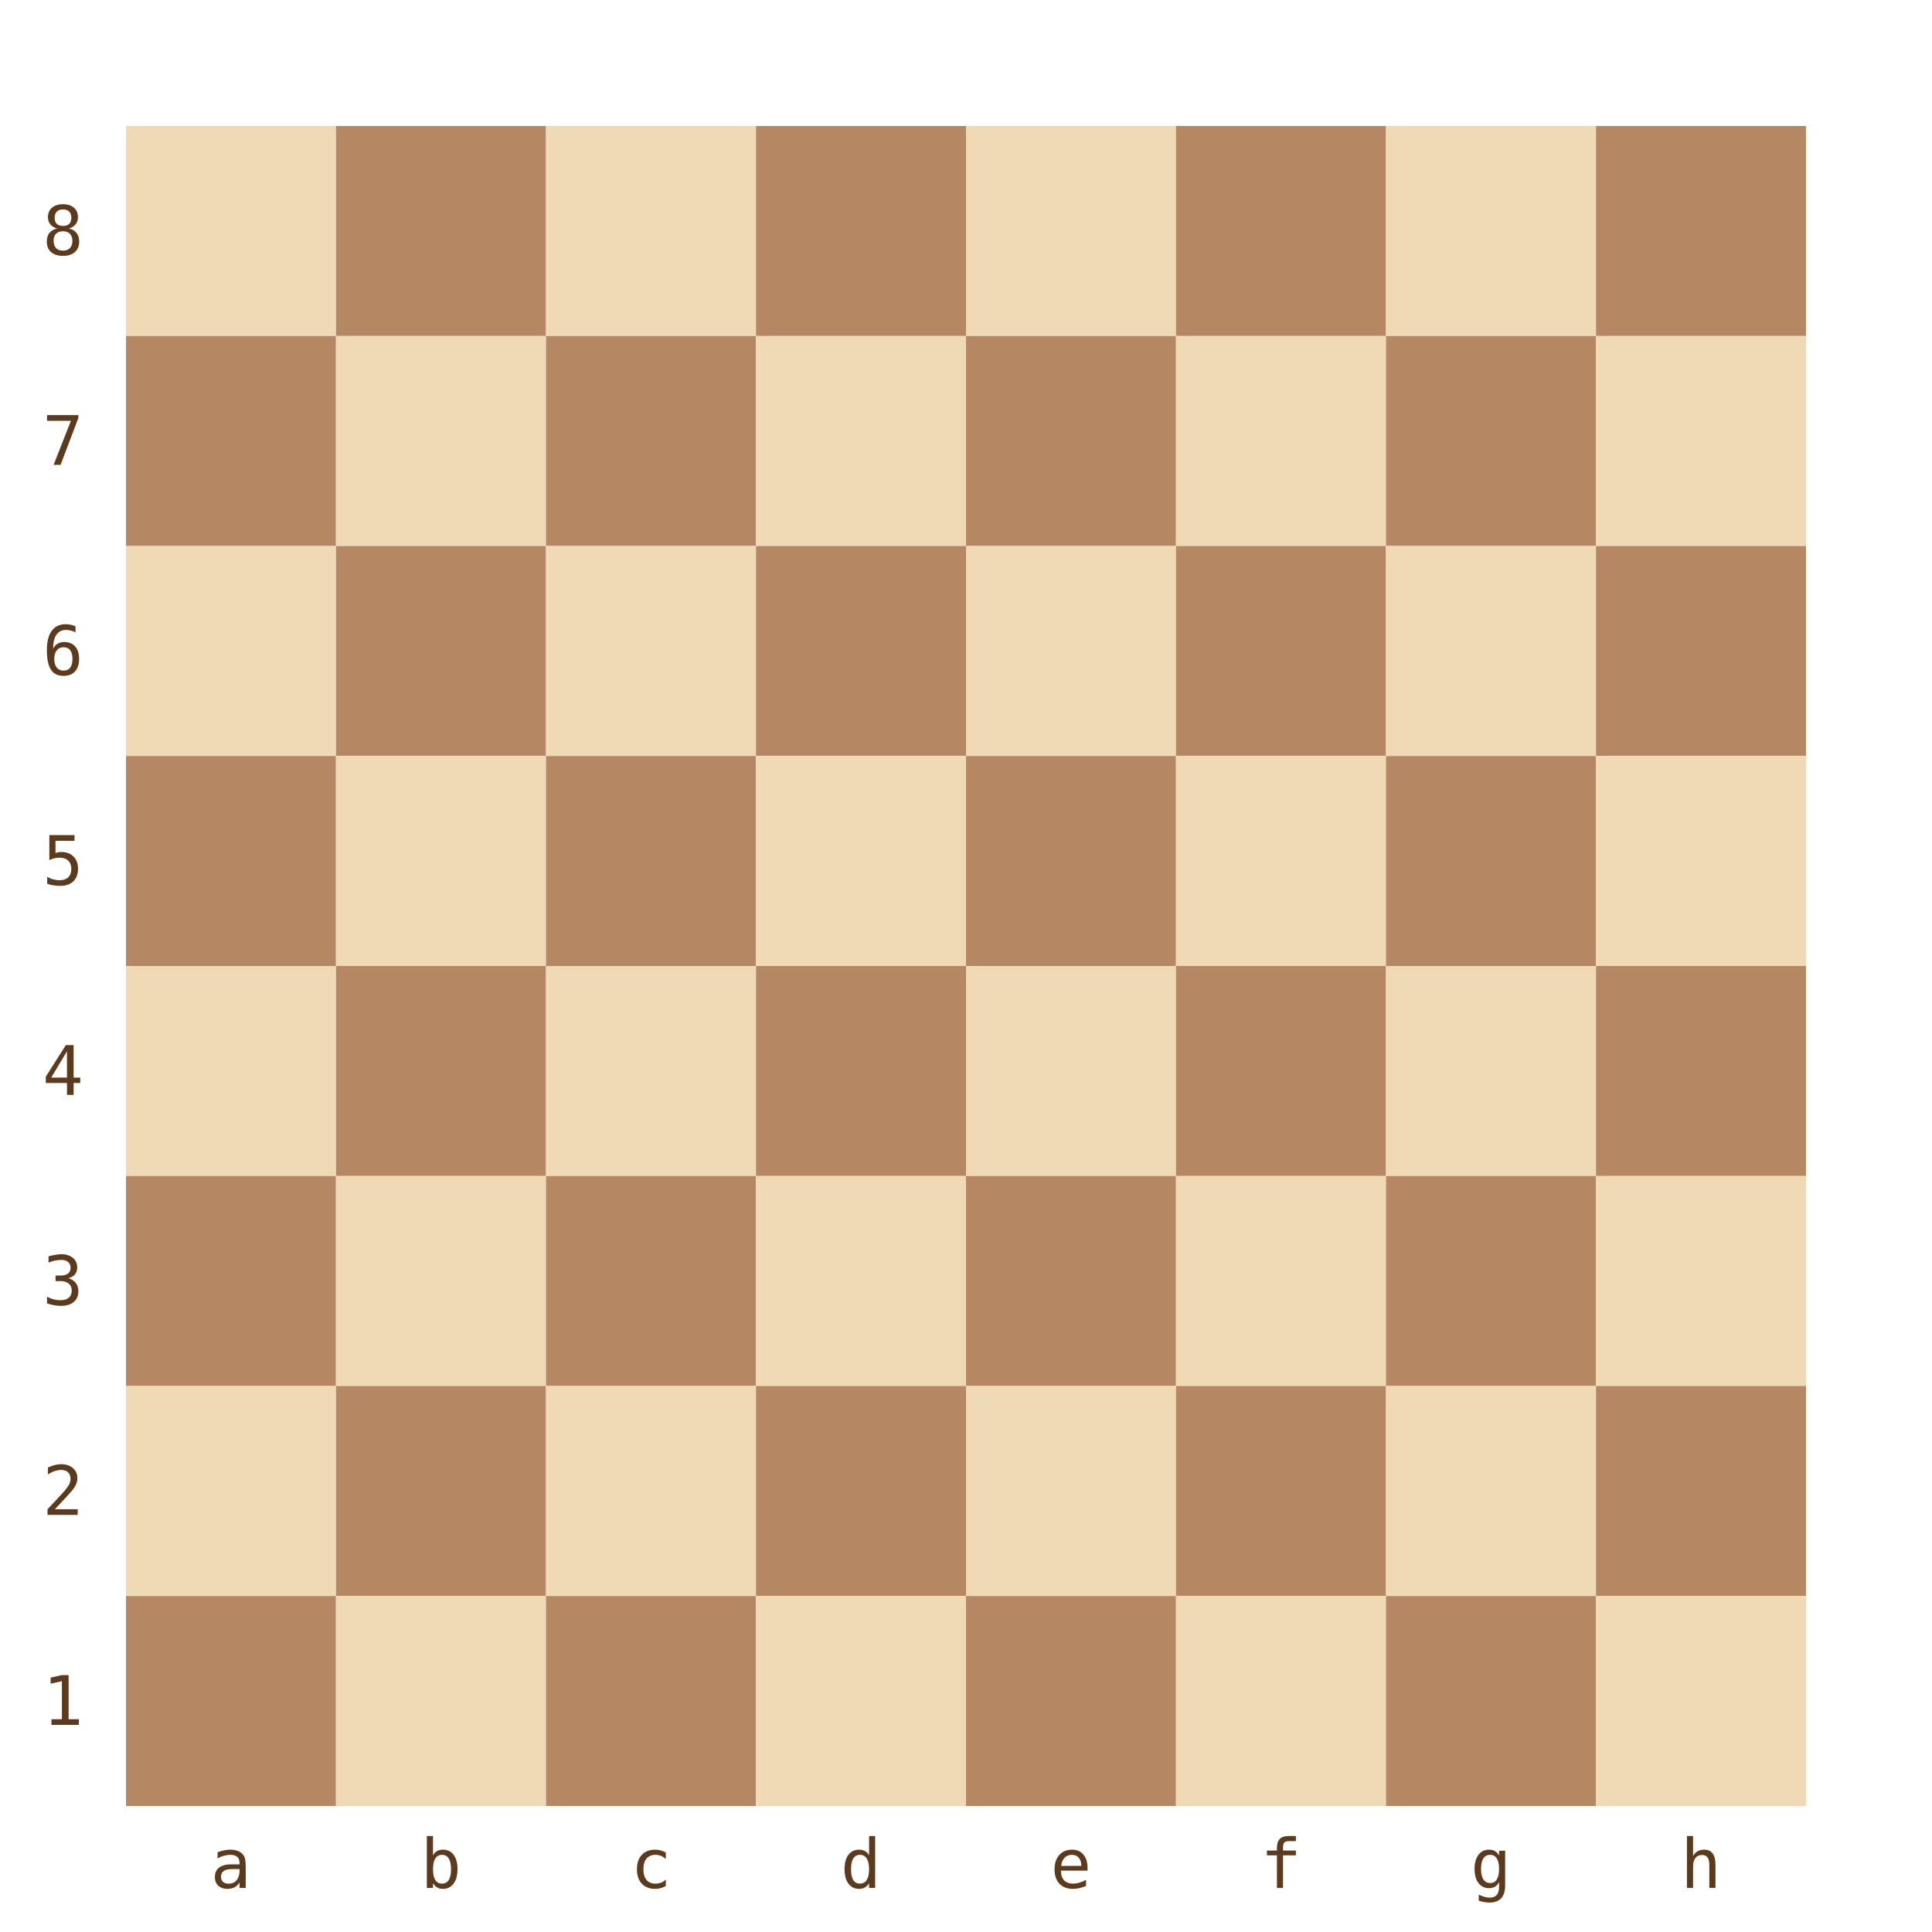
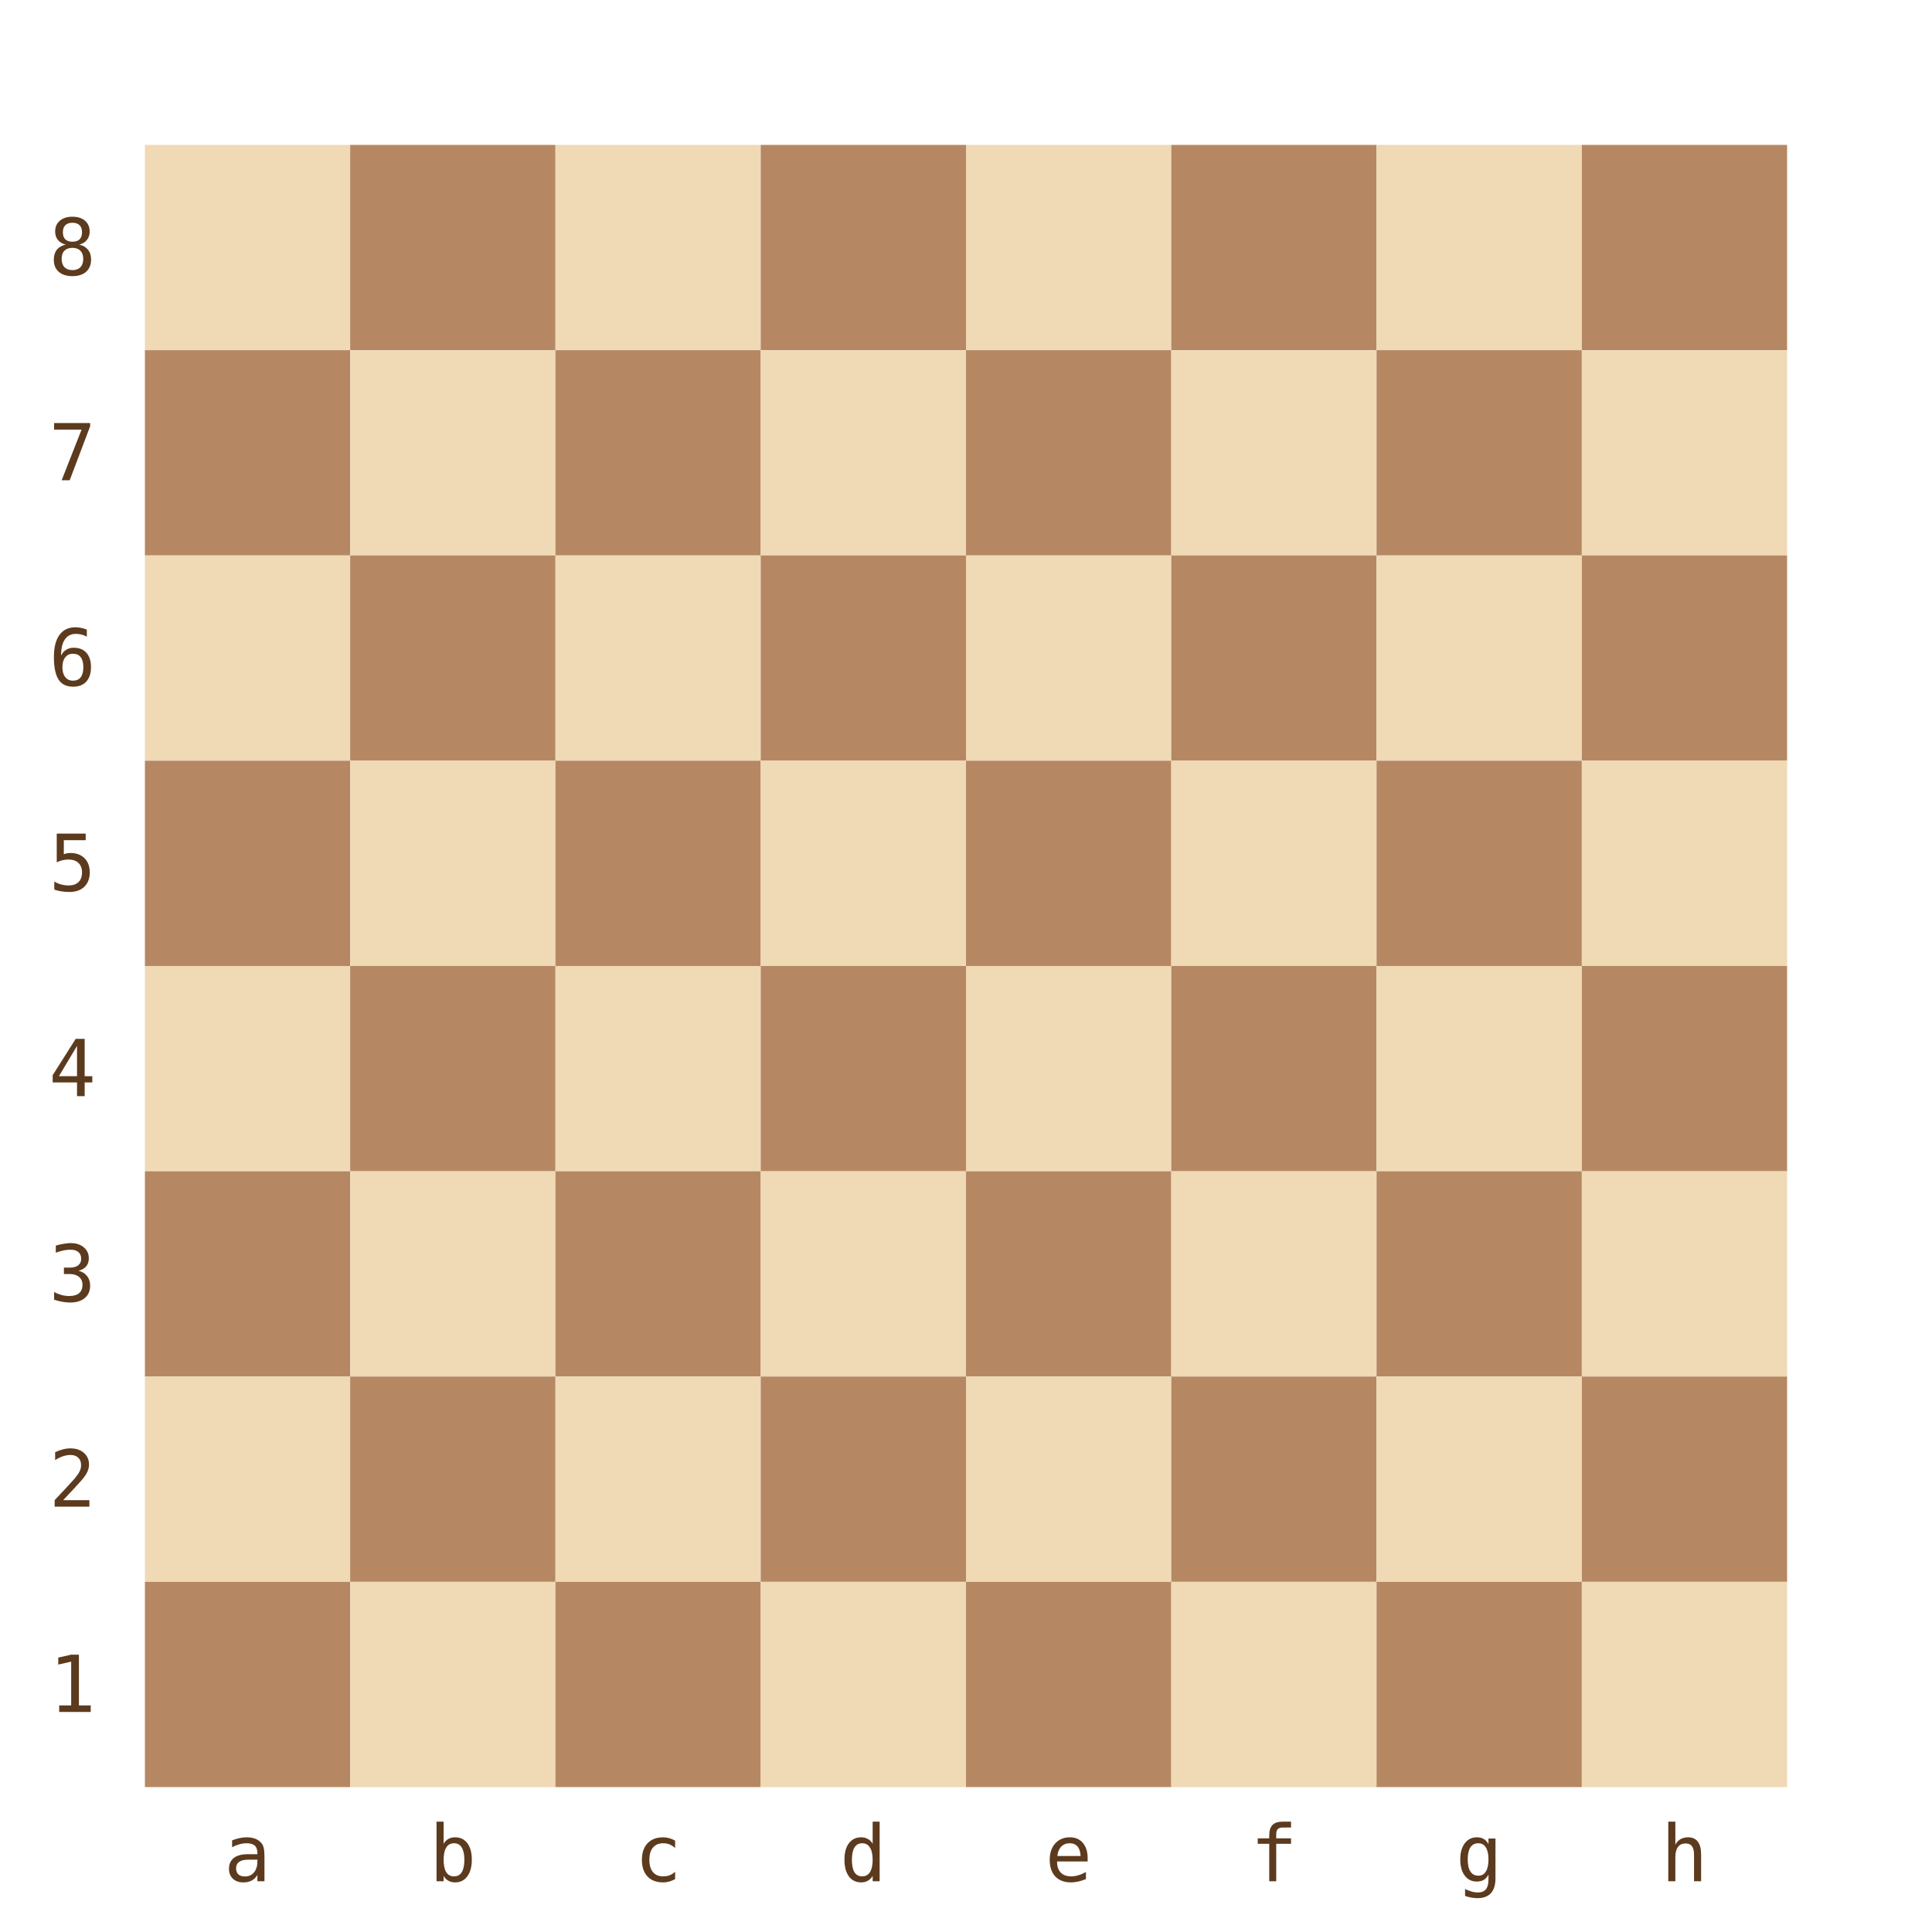
- <svg xmlns="http://www.w3.org/2000/svg" viewBox="0 0 368 368" width="368" height="368">
-   <rect x="24" y="24" width="40" height="40" fill="#f0d9b5" data-sq="a8" class="board-cell" />
-   <rect x="64" y="24" width="40" height="40" fill="#b58863" data-sq="b8" class="board-cell" />
-   <rect x="104" y="24" width="40" height="40" fill="#f0d9b5" data-sq="c8" class="board-cell" />
-   <rect x="144" y="24" width="40" height="40" fill="#b58863" data-sq="d8" class="board-cell" />
-   <rect x="184" y="24" width="40" height="40" fill="#f0d9b5" data-sq="e8" class="board-cell" />
-   <rect x="224" y="24" width="40" height="40" fill="#b58863" data-sq="f8" class="board-cell" />
-   <rect x="264" y="24" width="40" height="40" fill="#f0d9b5" data-sq="g8" class="board-cell" />
-   <rect x="304" y="24" width="40" height="40" fill="#b58863" data-sq="h8" class="board-cell" />
-   <rect x="24" y="64" width="40" height="40" fill="#b58863" data-sq="a7" class="board-cell" />
-   <rect x="64" y="64" width="40" height="40" fill="#f0d9b5" data-sq="b7" class="board-cell" />
-   <rect x="104" y="64" width="40" height="40" fill="#b58863" data-sq="c7" class="board-cell" />
-   <rect x="144" y="64" width="40" height="40" fill="#f0d9b5" data-sq="d7" class="board-cell" />
-   <rect x="184" y="64" width="40" height="40" fill="#b58863" data-sq="e7" class="board-cell" />
-   <rect x="224" y="64" width="40" height="40" fill="#f0d9b5" data-sq="f7" class="board-cell" />
-   <rect x="264" y="64" width="40" height="40" fill="#b58863" data-sq="g7" class="board-cell" />
-   <rect x="304" y="64" width="40" height="40" fill="#f0d9b5" data-sq="h7" class="board-cell" />
-   <rect x="24" y="104" width="40" height="40" fill="#f0d9b5" data-sq="a6" class="board-cell" />
-   <rect x="64" y="104" width="40" height="40" fill="#b58863" data-sq="b6" class="board-cell" />
-   <rect x="104" y="104" width="40" height="40" fill="#f0d9b5" data-sq="c6" class="board-cell" />
-   <rect x="144" y="104" width="40" height="40" fill="#b58863" data-sq="d6" class="board-cell" />
-   <rect x="184" y="104" width="40" height="40" fill="#f0d9b5" data-sq="e6" class="board-cell" />
-   <rect x="224" y="104" width="40" height="40" fill="#b58863" data-sq="f6" class="board-cell" />
-   <rect x="264" y="104" width="40" height="40" fill="#f0d9b5" data-sq="g6" class="board-cell" />
-   <rect x="304" y="104" width="40" height="40" fill="#b58863" data-sq="h6" class="board-cell" />
-   <rect x="24" y="144" width="40" height="40" fill="#b58863" data-sq="a5" class="board-cell" />
-   <rect x="64" y="144" width="40" height="40" fill="#f0d9b5" data-sq="b5" class="board-cell" />
-   <rect x="104" y="144" width="40" height="40" fill="#b58863" data-sq="c5" class="board-cell" />
-   <rect x="144" y="144" width="40" height="40" fill="#f0d9b5" data-sq="d5" class="board-cell" />
-   <rect x="184" y="144" width="40" height="40" fill="#b58863" data-sq="e5" class="board-cell" />
-   <rect x="224" y="144" width="40" height="40" fill="#f0d9b5" data-sq="f5" class="board-cell" />
-   <rect x="264" y="144" width="40" height="40" fill="#b58863" data-sq="g5" class="board-cell" />
-   <rect x="304" y="144" width="40" height="40" fill="#f0d9b5" data-sq="h5" class="board-cell" />
-   <rect x="24" y="184" width="40" height="40" fill="#f0d9b5" data-sq="a4" class="board-cell" />
-   <rect x="64" y="184" width="40" height="40" fill="#b58863" data-sq="b4" class="board-cell" />
-   <rect x="104" y="184" width="40" height="40" fill="#f0d9b5" data-sq="c4" class="board-cell" />
-   <rect x="144" y="184" width="40" height="40" fill="#b58863" data-sq="d4" class="board-cell" />
-   <rect x="184" y="184" width="40" height="40" fill="#f0d9b5" data-sq="e4" class="board-cell" />
-   <rect x="224" y="184" width="40" height="40" fill="#b58863" data-sq="f4" class="board-cell" />
-   <rect x="264" y="184" width="40" height="40" fill="#f0d9b5" data-sq="g4" class="board-cell" />
-   <rect x="304" y="184" width="40" height="40" fill="#b58863" data-sq="h4" class="board-cell" />
-   <rect x="24" y="224" width="40" height="40" fill="#b58863" data-sq="a3" class="board-cell" />
-   <rect x="64" y="224" width="40" height="40" fill="#f0d9b5" data-sq="b3" class="board-cell" />
-   <rect x="104" y="224" width="40" height="40" fill="#b58863" data-sq="c3" class="board-cell" />
-   <rect x="144" y="224" width="40" height="40" fill="#f0d9b5" data-sq="d3" class="board-cell" />
-   <rect x="184" y="224" width="40" height="40" fill="#b58863" data-sq="e3" class="board-cell" />
-   <rect x="224" y="224" width="40" height="40" fill="#f0d9b5" data-sq="f3" class="board-cell" />
-   <rect x="264" y="224" width="40" height="40" fill="#b58863" data-sq="g3" class="board-cell" />
-   <rect x="304" y="224" width="40" height="40" fill="#f0d9b5" data-sq="h3" class="board-cell" />
-   <rect x="24" y="264" width="40" height="40" fill="#f0d9b5" data-sq="a2" class="board-cell" />
-   <rect x="64" y="264" width="40" height="40" fill="#b58863" data-sq="b2" class="board-cell" />
-   <rect x="104" y="264" width="40" height="40" fill="#f0d9b5" data-sq="c2" class="board-cell" />
-   <rect x="144" y="264" width="40" height="40" fill="#b58863" data-sq="d2" class="board-cell" />
-   <rect x="184" y="264" width="40" height="40" fill="#f0d9b5" data-sq="e2" class="board-cell" />
-   <rect x="224" y="264" width="40" height="40" fill="#b58863" data-sq="f2" class="board-cell" />
-   <rect x="264" y="264" width="40" height="40" fill="#f0d9b5" data-sq="g2" class="board-cell" />
-   <rect x="304" y="264" width="40" height="40" fill="#b58863" data-sq="h2" class="board-cell" />
-   <rect x="24" y="304" width="40" height="40" fill="#b58863" data-sq="a1" class="board-cell" />
-   <rect x="64" y="304" width="40" height="40" fill="#f0d9b5" data-sq="b1" class="board-cell" />
-   <rect x="104" y="304" width="40" height="40" fill="#b58863" data-sq="c1" class="board-cell" />
-   <rect x="144" y="304" width="40" height="40" fill="#f0d9b5" data-sq="d1" class="board-cell" />
-   <rect x="184" y="304" width="40" height="40" fill="#b58863" data-sq="e1" class="board-cell" />
-   <rect x="224" y="304" width="40" height="40" fill="#f0d9b5" data-sq="f1" class="board-cell" />
-   <rect x="264" y="304" width="40" height="40" fill="#b58863" data-sq="g1" class="board-cell" />
-   <rect x="304" y="304" width="40" height="40" fill="#f0d9b5" data-sq="h1" class="board-cell" />
-   <text x="44" y="359.6" text-anchor="middle" font-size="13" fill="#5c3a1e" font-family="monospace">a</text>
-   <text x="84" y="359.6" text-anchor="middle" font-size="13" fill="#5c3a1e" font-family="monospace">b</text>
-   <text x="124" y="359.6" text-anchor="middle" font-size="13" fill="#5c3a1e" font-family="monospace">c</text>
-   <text x="164" y="359.6" text-anchor="middle" font-size="13" fill="#5c3a1e" font-family="monospace">d</text>
-   <text x="204" y="359.6" text-anchor="middle" font-size="13" fill="#5c3a1e" font-family="monospace">e</text>
-   <text x="244" y="359.6" text-anchor="middle" font-size="13" fill="#5c3a1e" font-family="monospace">f</text>
-   <text x="284" y="359.6" text-anchor="middle" font-size="13" fill="#5c3a1e" font-family="monospace">g</text>
-   <text x="324" y="359.6" text-anchor="middle" font-size="13" fill="#5c3a1e" font-family="monospace">h</text>
-   <text x="12" y="48.55" text-anchor="middle" font-size="13" fill="#5c3a1e" font-family="monospace">8</text>
-   <text x="12" y="88.55" text-anchor="middle" font-size="13" fill="#5c3a1e" font-family="monospace">7</text>
-   <text x="12" y="128.55" text-anchor="middle" font-size="13" fill="#5c3a1e" font-family="monospace">6</text>
-   <text x="12" y="168.55" text-anchor="middle" font-size="13" fill="#5c3a1e" font-family="monospace">5</text>
-   <text x="12" y="208.55" text-anchor="middle" font-size="13" fill="#5c3a1e" font-family="monospace">4</text>
-   <text x="12" y="248.55" text-anchor="middle" font-size="13" fill="#5c3a1e" font-family="monospace">3</text>
-   <text x="12" y="288.55" text-anchor="middle" font-size="13" fill="#5c3a1e" font-family="monospace">2</text>
-   <text x="12" y="328.55" text-anchor="middle" font-size="13" fill="#5c3a1e" font-family="monospace">1</text>
+ <svg xmlns="http://www.w3.org/2000/svg" viewBox="0 0 320 320" width="320" height="320">
+   <rect x="24" y="24" width="34" height="34" fill="#f0d9b5" data-sq="a8" class="board-cell" />
+   <rect x="58" y="24" width="34" height="34" fill="#b58863" data-sq="b8" class="board-cell" />
+   <rect x="92" y="24" width="34" height="34" fill="#f0d9b5" data-sq="c8" class="board-cell" />
+   <rect x="126" y="24" width="34" height="34" fill="#b58863" data-sq="d8" class="board-cell" />
+   <rect x="160" y="24" width="34" height="34" fill="#f0d9b5" data-sq="e8" class="board-cell" />
+   <rect x="194" y="24" width="34" height="34" fill="#b58863" data-sq="f8" class="board-cell" />
+   <rect x="228" y="24" width="34" height="34" fill="#f0d9b5" data-sq="g8" class="board-cell" />
+   <rect x="262" y="24" width="34" height="34" fill="#b58863" data-sq="h8" class="board-cell" />
+   <rect x="24" y="58" width="34" height="34" fill="#b58863" data-sq="a7" class="board-cell" />
+   <rect x="58" y="58" width="34" height="34" fill="#f0d9b5" data-sq="b7" class="board-cell" />
+   <rect x="92" y="58" width="34" height="34" fill="#b58863" data-sq="c7" class="board-cell" />
+   <rect x="126" y="58" width="34" height="34" fill="#f0d9b5" data-sq="d7" class="board-cell" />
+   <rect x="160" y="58" width="34" height="34" fill="#b58863" data-sq="e7" class="board-cell" />
+   <rect x="194" y="58" width="34" height="34" fill="#f0d9b5" data-sq="f7" class="board-cell" />
+   <rect x="228" y="58" width="34" height="34" fill="#b58863" data-sq="g7" class="board-cell" />
+   <rect x="262" y="58" width="34" height="34" fill="#f0d9b5" data-sq="h7" class="board-cell" />
+   <rect x="24" y="92" width="34" height="34" fill="#f0d9b5" data-sq="a6" class="board-cell" />
+   <rect x="58" y="92" width="34" height="34" fill="#b58863" data-sq="b6" class="board-cell" />
+   <rect x="92" y="92" width="34" height="34" fill="#f0d9b5" data-sq="c6" class="board-cell" />
+   <rect x="126" y="92" width="34" height="34" fill="#b58863" data-sq="d6" class="board-cell" />
+   <rect x="160" y="92" width="34" height="34" fill="#f0d9b5" data-sq="e6" class="board-cell" />
+   <rect x="194" y="92" width="34" height="34" fill="#b58863" data-sq="f6" class="board-cell" />
+   <rect x="228" y="92" width="34" height="34" fill="#f0d9b5" data-sq="g6" class="board-cell" />
+   <rect x="262" y="92" width="34" height="34" fill="#b58863" data-sq="h6" class="board-cell" />
+   <rect x="24" y="126" width="34" height="34" fill="#b58863" data-sq="a5" class="board-cell" />
+   <rect x="58" y="126" width="34" height="34" fill="#f0d9b5" data-sq="b5" class="board-cell" />
+   <rect x="92" y="126" width="34" height="34" fill="#b58863" data-sq="c5" class="board-cell" />
+   <rect x="126" y="126" width="34" height="34" fill="#f0d9b5" data-sq="d5" class="board-cell" />
+   <rect x="160" y="126" width="34" height="34" fill="#b58863" data-sq="e5" class="board-cell" />
+   <rect x="194" y="126" width="34" height="34" fill="#f0d9b5" data-sq="f5" class="board-cell" />
+   <rect x="228" y="126" width="34" height="34" fill="#b58863" data-sq="g5" class="board-cell" />
+   <rect x="262" y="126" width="34" height="34" fill="#f0d9b5" data-sq="h5" class="board-cell" />
+   <rect x="24" y="160" width="34" height="34" fill="#f0d9b5" data-sq="a4" class="board-cell" />
+   <rect x="58" y="160" width="34" height="34" fill="#b58863" data-sq="b4" class="board-cell" />
+   <rect x="92" y="160" width="34" height="34" fill="#f0d9b5" data-sq="c4" class="board-cell" />
+   <rect x="126" y="160" width="34" height="34" fill="#b58863" data-sq="d4" class="board-cell" />
+   <rect x="160" y="160" width="34" height="34" fill="#f0d9b5" data-sq="e4" class="board-cell" />
+   <rect x="194" y="160" width="34" height="34" fill="#b58863" data-sq="f4" class="board-cell" />
+   <rect x="228" y="160" width="34" height="34" fill="#f0d9b5" data-sq="g4" class="board-cell" />
+   <rect x="262" y="160" width="34" height="34" fill="#b58863" data-sq="h4" class="board-cell" />
+   <rect x="24" y="194" width="34" height="34" fill="#b58863" data-sq="a3" class="board-cell" />
+   <rect x="58" y="194" width="34" height="34" fill="#f0d9b5" data-sq="b3" class="board-cell" />
+   <rect x="92" y="194" width="34" height="34" fill="#b58863" data-sq="c3" class="board-cell" />
+   <rect x="126" y="194" width="34" height="34" fill="#f0d9b5" data-sq="d3" class="board-cell" />
+   <rect x="160" y="194" width="34" height="34" fill="#b58863" data-sq="e3" class="board-cell" />
+   <rect x="194" y="194" width="34" height="34" fill="#f0d9b5" data-sq="f3" class="board-cell" />
+   <rect x="228" y="194" width="34" height="34" fill="#b58863" data-sq="g3" class="board-cell" />
+   <rect x="262" y="194" width="34" height="34" fill="#f0d9b5" data-sq="h3" class="board-cell" />
+   <rect x="24" y="228" width="34" height="34" fill="#f0d9b5" data-sq="a2" class="board-cell" />
+   <rect x="58" y="228" width="34" height="34" fill="#b58863" data-sq="b2" class="board-cell" />
+   <rect x="92" y="228" width="34" height="34" fill="#f0d9b5" data-sq="c2" class="board-cell" />
+   <rect x="126" y="228" width="34" height="34" fill="#b58863" data-sq="d2" class="board-cell" />
+   <rect x="160" y="228" width="34" height="34" fill="#f0d9b5" data-sq="e2" class="board-cell" />
+   <rect x="194" y="228" width="34" height="34" fill="#b58863" data-sq="f2" class="board-cell" />
+   <rect x="228" y="228" width="34" height="34" fill="#f0d9b5" data-sq="g2" class="board-cell" />
+   <rect x="262" y="228" width="34" height="34" fill="#b58863" data-sq="h2" class="board-cell" />
+   <rect x="24" y="262" width="34" height="34" fill="#b58863" data-sq="a1" class="board-cell" />
+   <rect x="58" y="262" width="34" height="34" fill="#f0d9b5" data-sq="b1" class="board-cell" />
+   <rect x="92" y="262" width="34" height="34" fill="#b58863" data-sq="c1" class="board-cell" />
+   <rect x="126" y="262" width="34" height="34" fill="#f0d9b5" data-sq="d1" class="board-cell" />
+   <rect x="160" y="262" width="34" height="34" fill="#b58863" data-sq="e1" class="board-cell" />
+   <rect x="194" y="262" width="34" height="34" fill="#f0d9b5" data-sq="f1" class="board-cell" />
+   <rect x="228" y="262" width="34" height="34" fill="#b58863" data-sq="g1" class="board-cell" />
+   <rect x="262" y="262" width="34" height="34" fill="#f0d9b5" data-sq="h1" class="board-cell" />
+   <text x="41" y="311.6" text-anchor="middle" font-size="13" fill="#5c3a1e" font-family="monospace">a</text>
+   <text x="75" y="311.6" text-anchor="middle" font-size="13" fill="#5c3a1e" font-family="monospace">b</text>
+   <text x="109" y="311.6" text-anchor="middle" font-size="13" fill="#5c3a1e" font-family="monospace">c</text>
+   <text x="143" y="311.6" text-anchor="middle" font-size="13" fill="#5c3a1e" font-family="monospace">d</text>
+   <text x="177" y="311.6" text-anchor="middle" font-size="13" fill="#5c3a1e" font-family="monospace">e</text>
+   <text x="211" y="311.6" text-anchor="middle" font-size="13" fill="#5c3a1e" font-family="monospace">f</text>
+   <text x="245" y="311.6" text-anchor="middle" font-size="13" fill="#5c3a1e" font-family="monospace">g</text>
+   <text x="279" y="311.6" text-anchor="middle" font-size="13" fill="#5c3a1e" font-family="monospace">h</text>
+   <text x="12" y="45.55" text-anchor="middle" font-size="13" fill="#5c3a1e" font-family="monospace">8</text>
+   <text x="12" y="79.55" text-anchor="middle" font-size="13" fill="#5c3a1e" font-family="monospace">7</text>
+   <text x="12" y="113.55" text-anchor="middle" font-size="13" fill="#5c3a1e" font-family="monospace">6</text>
+   <text x="12" y="147.55" text-anchor="middle" font-size="13" fill="#5c3a1e" font-family="monospace">5</text>
+   <text x="12" y="181.55" text-anchor="middle" font-size="13" fill="#5c3a1e" font-family="monospace">4</text>
+   <text x="12" y="215.55" text-anchor="middle" font-size="13" fill="#5c3a1e" font-family="monospace">3</text>
+   <text x="12" y="249.55" text-anchor="middle" font-size="13" fill="#5c3a1e" font-family="monospace">2</text>
+   <text x="12" y="283.55" text-anchor="middle" font-size="13" fill="#5c3a1e" font-family="monospace">1</text>
</svg>
